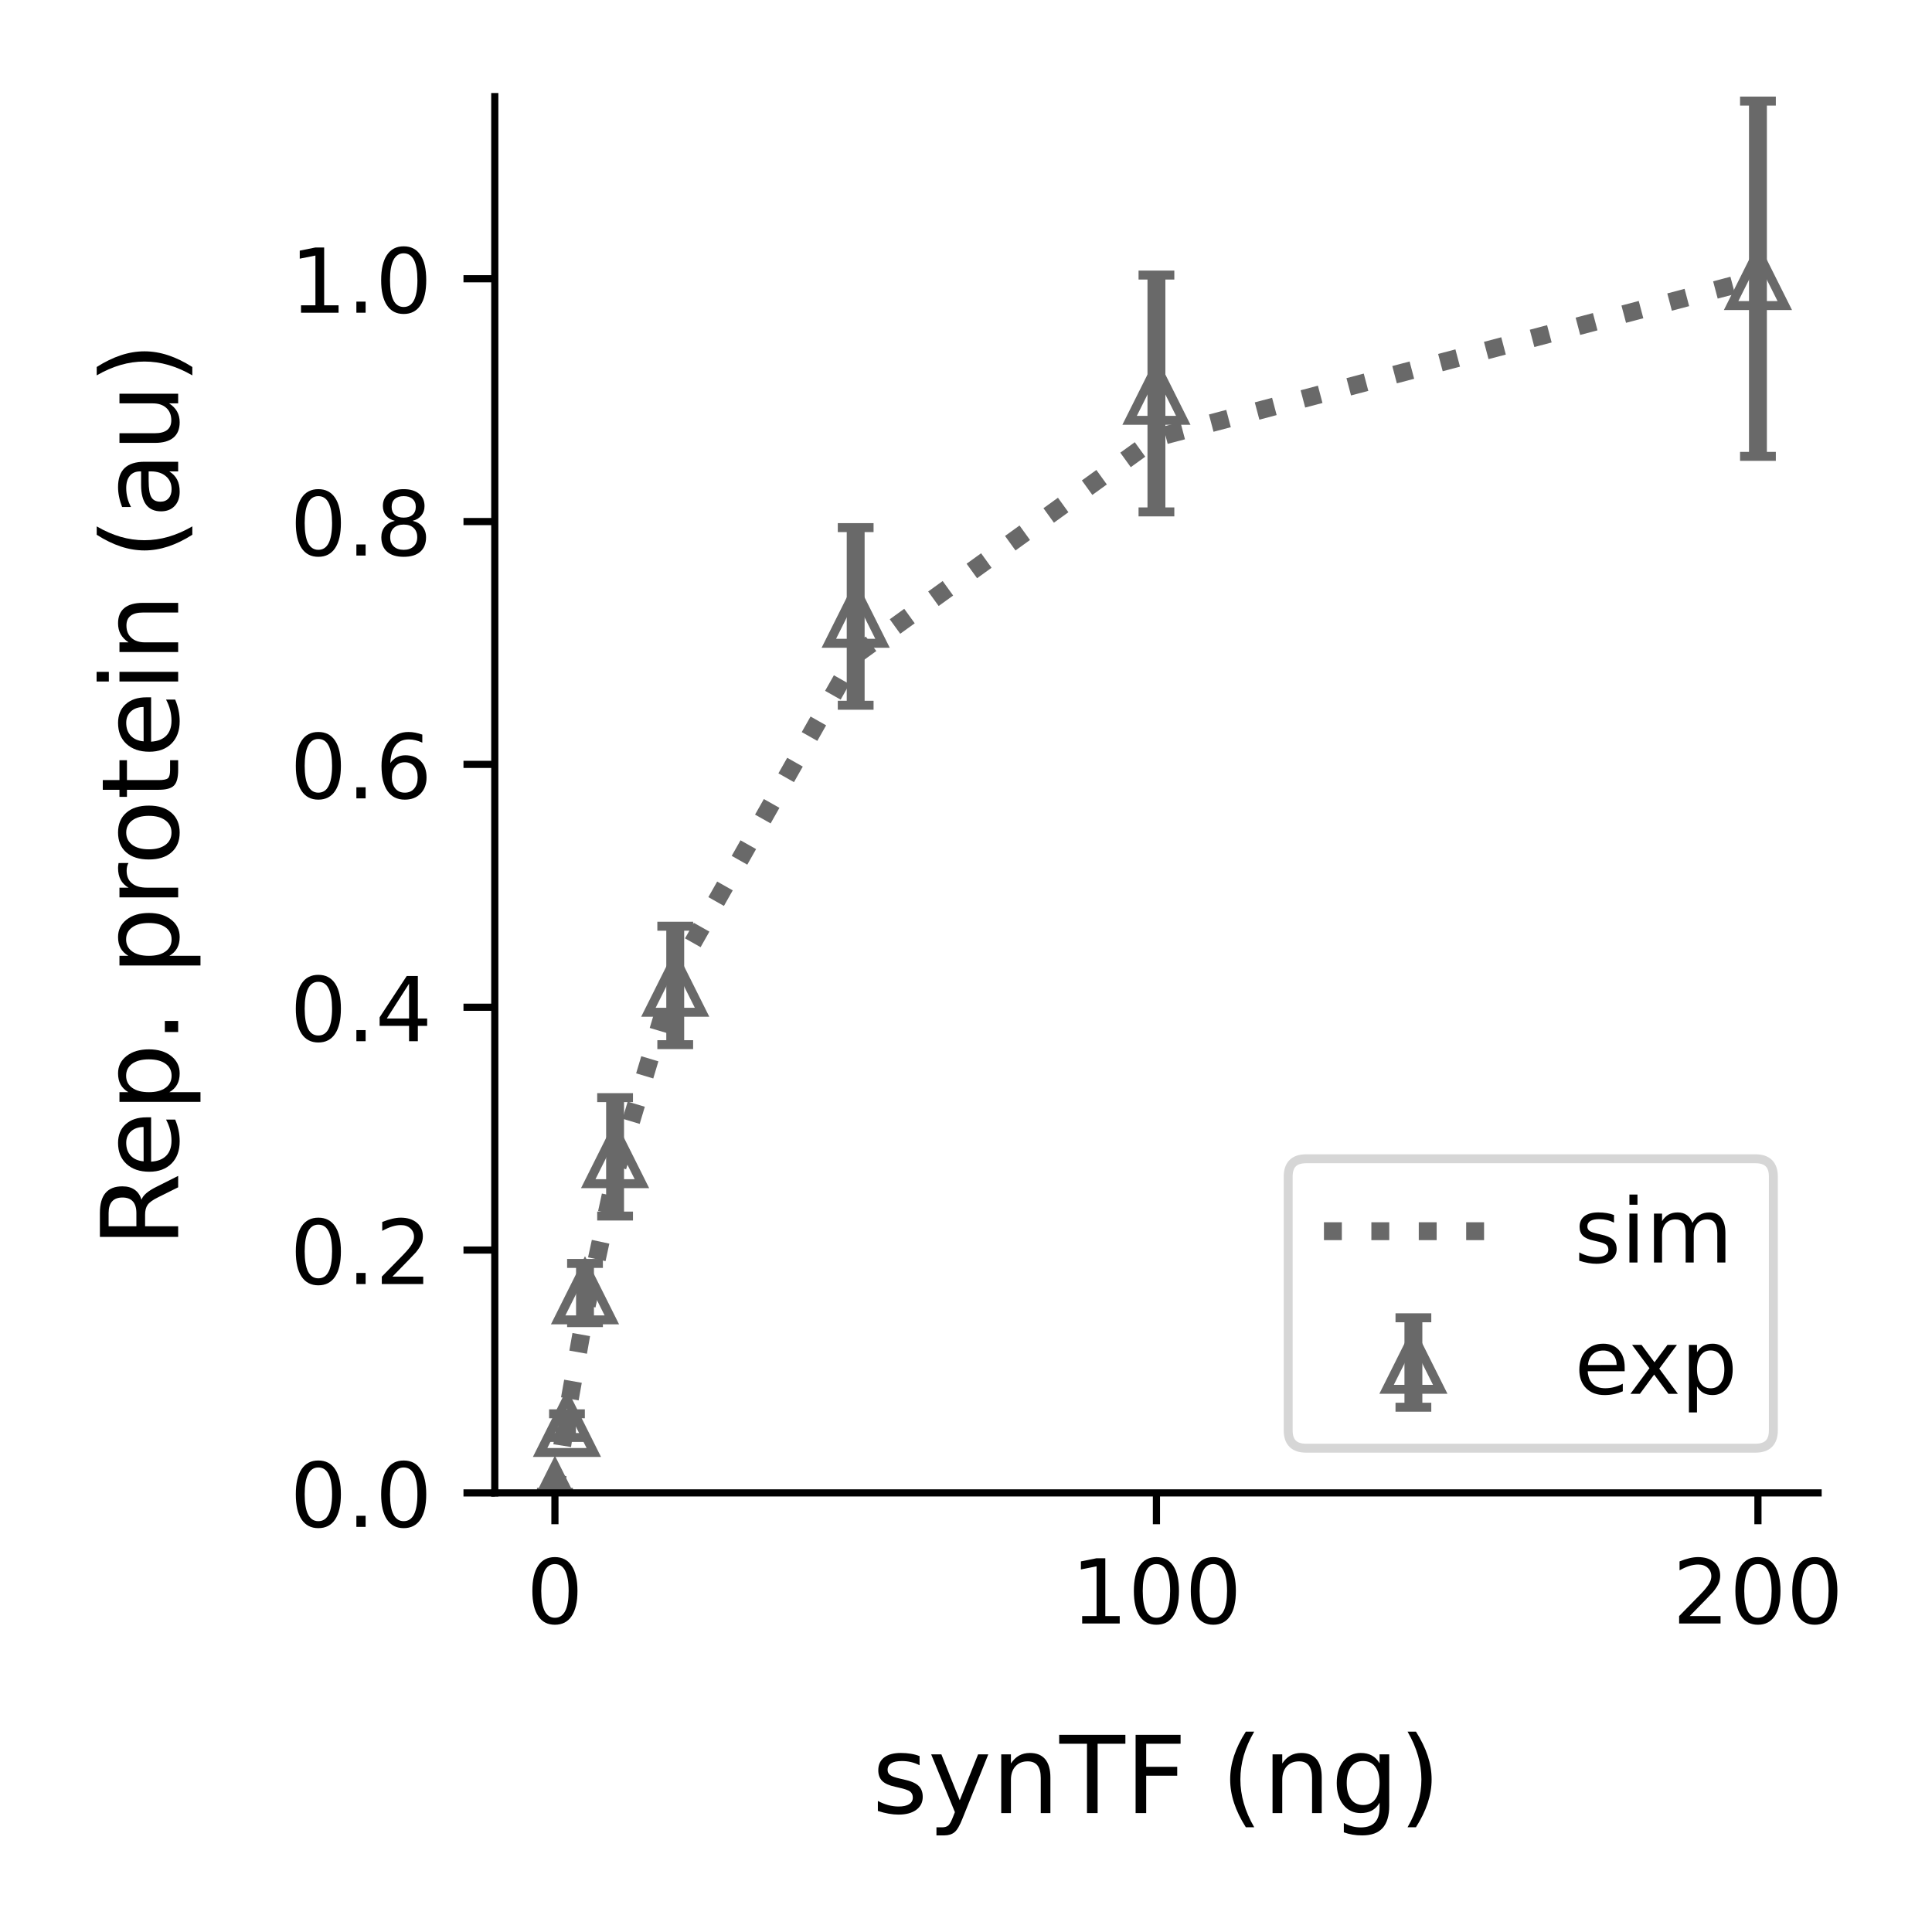
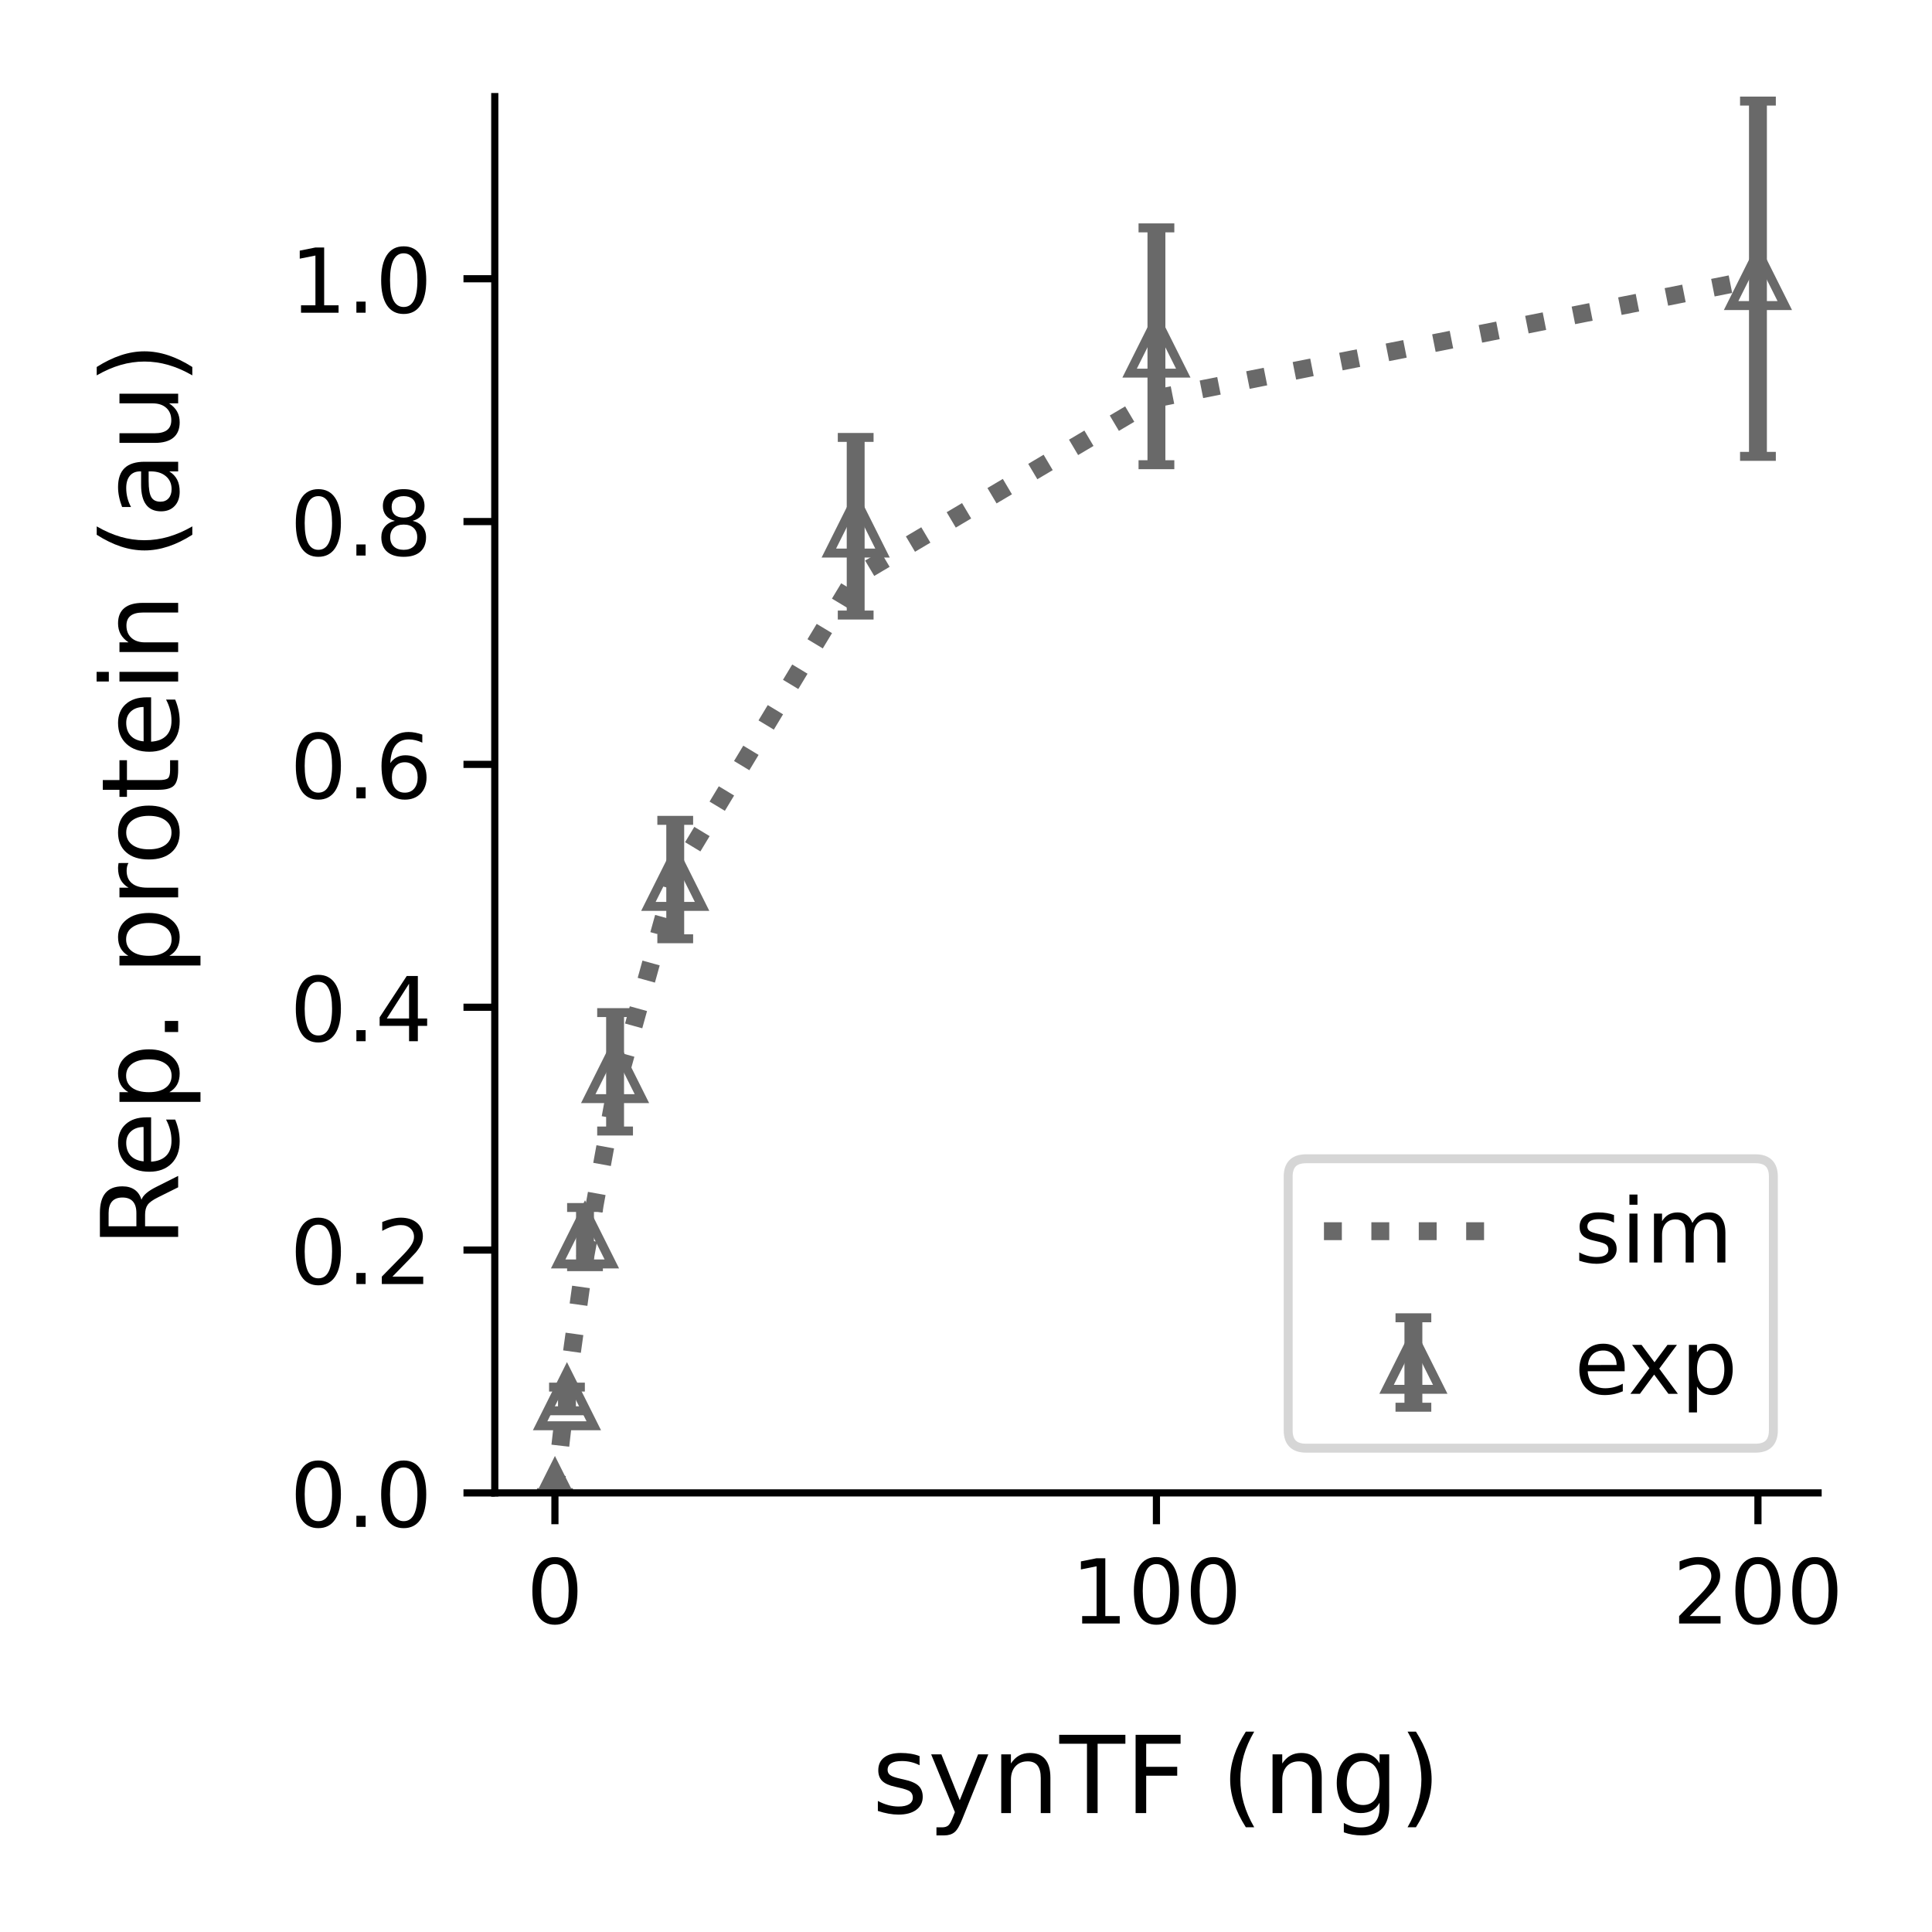
<svg xmlns="http://www.w3.org/2000/svg" xmlns:xlink="http://www.w3.org/1999/xlink" width="216pt" height="216pt" viewBox="0 0 216 216" version="1.1">
  <defs>
    <style type="text/css">*{stroke-linejoin: round; stroke-linecap: butt}</style>
  </defs>
  <g id="figure_1">
    <g id="patch_1">
      <path d="M 0 216  L 216 216  L 216 0  L 0 0  z " style="fill: #ffffff" />
    </g>
    <g id="axes_1">
      <g id="patch_2">
        <path d="M 55.317 166.908  L 203.265 166.908  L 203.265 10.8  L 55.317 10.8  z " style="fill: #ffffff" />
      </g>
      <g id="matplotlib.axis_1">
        <g id="xtick_1">
          <g id="line2d_1">
            <defs>
-               <path id="m7de8bcf8f8" d="M 0 0  L 0 3.5  " style="stroke: #000000; stroke-width: 0.8" />
-             </defs>
-             <g>
-               <use xlink:href="#m7de8bcf8f8" x="62.042" y="166.908" style="stroke: #000000; stroke-width: 0.8" />
+               <path id="m64fe35e27c" d="M 0 0  L 0 3.5  " style="stroke: #000000; stroke-width: 0.8" />
+             </defs>
+             <g>
+               <use xlink:href="#m64fe35e27c" x="62.042" y="166.908" style="stroke: #000000; stroke-width: 0.8" />
            </g>
          </g>
          <g id="text_1">
            <g transform="translate(58.86055 181.5066)scale(0.1 -0.1)">
              <defs>
                <path id="DejaVuSans-30" d="M 2034 4250  Q 1547 4250 1301 3770  Q 1056 3291 1056 2328  Q 1056 1369 1301 889  Q 1547 409 2034 409  Q 2525 409 2770 889  Q 3016 1369 3016 2328  Q 3016 3291 2770 3770  Q 2525 4250 2034 4250  z M 2034 4750  Q 2819 4750 3233 4129  Q 3647 3509 3647 2328  Q 3647 1150 3233 529  Q 2819 -91 2034 -91  Q 1250 -91 836 529  Q 422 1150 422 2328  Q 422 3509 836 4129  Q 1250 4750 2034 4750  z " transform="scale(0.015625)" />
              </defs>
              <use xlink:href="#DejaVuSans-30" />
            </g>
          </g>
        </g>
        <g id="xtick_2">
          <g id="line2d_2">
            <g>
-               <use xlink:href="#m7de8bcf8f8" x="129.291" y="166.908" style="stroke: #000000; stroke-width: 0.8" />
+               <use xlink:href="#m64fe35e27c" x="129.291" y="166.908" style="stroke: #000000; stroke-width: 0.8" />
            </g>
          </g>
          <g id="text_2">
            <g transform="translate(119.7474 181.5066)scale(0.1 -0.1)">
              <defs>
                <path id="DejaVuSans-31" d="M 794 531  L 1825 531  L 1825 4091  L 703 3866  L 703 4441  L 1819 4666  L 2450 4666  L 2450 531  L 3481 531  L 3481 0  L 794 0  L 794 531  z " transform="scale(0.015625)" />
              </defs>
              <use xlink:href="#DejaVuSans-31" />
              <use xlink:href="#DejaVuSans-30" x="63.623" />
              <use xlink:href="#DejaVuSans-30" x="127.246" />
            </g>
          </g>
        </g>
        <g id="xtick_3">
          <g id="line2d_3">
            <g>
-               <use xlink:href="#m7de8bcf8f8" x="196.54" y="166.908" style="stroke: #000000; stroke-width: 0.8" />
+               <use xlink:href="#m64fe35e27c" x="196.54" y="166.908" style="stroke: #000000; stroke-width: 0.8" />
            </g>
          </g>
          <g id="text_3">
            <g transform="translate(186.9967 181.5066)scale(0.1 -0.1)">
              <defs>
                <path id="DejaVuSans-32" d="M 1228 531  L 3431 531  L 3431 0  L 469 0  L 469 531  Q 828 903 1448 1529  Q 2069 2156 2228 2338  Q 2531 2678 2651 2914  Q 2772 3150 2772 3378  Q 2772 3750 2511 3984  Q 2250 4219 1831 4219  Q 1534 4219 1204 4116  Q 875 4013 500 3803  L 500 4441  Q 881 4594 1212 4672  Q 1544 4750 1819 4750  Q 2544 4750 2975 4387  Q 3406 4025 3406 3419  Q 3406 3131 3298 2873  Q 3191 2616 2906 2266  Q 2828 2175 2409 1742  Q 1991 1309 1228 531  z " transform="scale(0.015625)" />
              </defs>
              <use xlink:href="#DejaVuSans-32" />
              <use xlink:href="#DejaVuSans-30" x="63.623" />
              <use xlink:href="#DejaVuSans-30" x="127.246" />
            </g>
          </g>
        </g>
        <g id="text_4">
          <g transform="translate(97.4958 202.7044)scale(0.12 -0.12)">
            <defs>
              <path id="DejaVuSans-73" d="M 2834 3397  L 2834 2853  Q 2591 2978 2328 3040  Q 2066 3103 1784 3103  Q 1356 3103 1142 2972  Q 928 2841 928 2578  Q 928 2378 1081 2264  Q 1234 2150 1697 2047  L 1894 2003  Q 2506 1872 2764 1633  Q 3022 1394 3022 966  Q 3022 478 2636 193  Q 2250 -91 1575 -91  Q 1294 -91 989 -36  Q 684 19 347 128  L 347 722  Q 666 556 975 473  Q 1284 391 1588 391  Q 1994 391 2212 530  Q 2431 669 2431 922  Q 2431 1156 2273 1281  Q 2116 1406 1581 1522  L 1381 1569  Q 847 1681 609 1914  Q 372 2147 372 2553  Q 372 3047 722 3315  Q 1072 3584 1716 3584  Q 2034 3584 2315 3537  Q 2597 3491 2834 3397  z " transform="scale(0.015625)" />
              <path id="DejaVuSans-79" d="M 2059 -325  Q 1816 -950 1584 -1140  Q 1353 -1331 966 -1331  L 506 -1331  L 506 -850  L 844 -850  Q 1081 -850 1212 -737  Q 1344 -625 1503 -206  L 1606 56  L 191 3500  L 800 3500  L 1894 763  L 2988 3500  L 3597 3500  L 2059 -325  z " transform="scale(0.015625)" />
              <path id="DejaVuSans-6e" d="M 3513 2113  L 3513 0  L 2938 0  L 2938 2094  Q 2938 2591 2744 2837  Q 2550 3084 2163 3084  Q 1697 3084 1428 2787  Q 1159 2491 1159 1978  L 1159 0  L 581 0  L 581 3500  L 1159 3500  L 1159 2956  Q 1366 3272 1645 3428  Q 1925 3584 2291 3584  Q 2894 3584 3203 3211  Q 3513 2838 3513 2113  z " transform="scale(0.015625)" />
              <path id="DejaVuSans-54" d="M -19 4666  L 3928 4666  L 3928 4134  L 2272 4134  L 2272 0  L 1638 0  L 1638 4134  L -19 4134  L -19 4666  z " transform="scale(0.015625)" />
              <path id="DejaVuSans-46" d="M 628 4666  L 3309 4666  L 3309 4134  L 1259 4134  L 1259 2759  L 3109 2759  L 3109 2228  L 1259 2228  L 1259 0  L 628 0  L 628 4666  z " transform="scale(0.015625)" />
              <path id="DejaVuSans-20" transform="scale(0.015625)" />
              <path id="DejaVuSans-28" d="M 1984 4856  Q 1566 4138 1362 3434  Q 1159 2731 1159 2009  Q 1159 1288 1364 580  Q 1569 -128 1984 -844  L 1484 -844  Q 1016 -109 783 600  Q 550 1309 550 2009  Q 550 2706 781 3412  Q 1013 4119 1484 4856  L 1984 4856  z " transform="scale(0.015625)" />
              <path id="DejaVuSans-67" d="M 2906 1791  Q 2906 2416 2648 2759  Q 2391 3103 1925 3103  Q 1463 3103 1205 2759  Q 947 2416 947 1791  Q 947 1169 1205 825  Q 1463 481 1925 481  Q 2391 481 2648 825  Q 2906 1169 2906 1791  z M 3481 434  Q 3481 -459 3084 -895  Q 2688 -1331 1869 -1331  Q 1566 -1331 1297 -1286  Q 1028 -1241 775 -1147  L 775 -588  Q 1028 -725 1275 -790  Q 1522 -856 1778 -856  Q 2344 -856 2625 -561  Q 2906 -266 2906 331  L 2906 616  Q 2728 306 2450 153  Q 2172 0 1784 0  Q 1141 0 747 490  Q 353 981 353 1791  Q 353 2603 747 3093  Q 1141 3584 1784 3584  Q 2172 3584 2450 3431  Q 2728 3278 2906 2969  L 2906 3500  L 3481 3500  L 3481 434  z " transform="scale(0.015625)" />
              <path id="DejaVuSans-29" d="M 513 4856  L 1013 4856  Q 1481 4119 1714 3412  Q 1947 2706 1947 2009  Q 1947 1309 1714 600  Q 1481 -109 1013 -844  L 513 -844  Q 928 -128 1133 580  Q 1338 1288 1338 2009  Q 1338 2731 1133 3434  Q 928 4138 513 4856  z " transform="scale(0.015625)" />
            </defs>
            <use xlink:href="#DejaVuSans-73" />
            <use xlink:href="#DejaVuSans-79" x="52.1" />
            <use xlink:href="#DejaVuSans-6e" x="111.279" />
            <use xlink:href="#DejaVuSans-54" x="174.658" />
            <use xlink:href="#DejaVuSans-46" x="235.742" />
            <use xlink:href="#DejaVuSans-20" x="293.262" />
            <use xlink:href="#DejaVuSans-28" x="325.049" />
            <use xlink:href="#DejaVuSans-6e" x="364.062" />
            <use xlink:href="#DejaVuSans-67" x="427.441" />
            <use xlink:href="#DejaVuSans-29" x="490.918" />
          </g>
        </g>
      </g>
      <g id="matplotlib.axis_2">
        <g id="ytick_1">
          <g id="line2d_4">
            <defs>
-               <path id="m0214c0ffa6" d="M 0 0  L -3.5 0  " style="stroke: #000000; stroke-width: 0.8" />
-             </defs>
-             <g>
-               <use xlink:href="#m0214c0ffa6" x="55.317" y="166.908" style="stroke: #000000; stroke-width: 0.8" />
+               <path id="m525e540468" d="M 0 0  L -3.5 0  " style="stroke: #000000; stroke-width: 0.8" />
+             </defs>
+             <g>
+               <use xlink:href="#m525e540468" x="55.317" y="166.908" style="stroke: #000000; stroke-width: 0.8" />
            </g>
          </g>
          <g id="text_5">
            <g transform="translate(32.41375 170.7073)scale(0.1 -0.1)">
              <defs>
                <path id="DejaVuSans-2e" d="M 684 794  L 1344 794  L 1344 0  L 684 0  L 684 794  z " transform="scale(0.015625)" />
              </defs>
              <use xlink:href="#DejaVuSans-30" />
              <use xlink:href="#DejaVuSans-2e" x="63.623" />
              <use xlink:href="#DejaVuSans-30" x="95.41" />
            </g>
          </g>
        </g>
        <g id="ytick_2">
          <g id="line2d_5">
            <g>
-               <use xlink:href="#m0214c0ffa6" x="55.317" y="139.759" style="stroke: #000000; stroke-width: 0.8" />
+               <use xlink:href="#m525e540468" x="55.317" y="139.759" style="stroke: #000000; stroke-width: 0.8" />
            </g>
          </g>
          <g id="text_6">
            <g transform="translate(32.41375 143.5581)scale(0.1 -0.1)">
              <use xlink:href="#DejaVuSans-30" />
              <use xlink:href="#DejaVuSans-2e" x="63.623" />
              <use xlink:href="#DejaVuSans-32" x="95.41" />
            </g>
          </g>
        </g>
        <g id="ytick_3">
          <g id="line2d_6">
            <g>
-               <use xlink:href="#m0214c0ffa6" x="55.317" y="112.61" style="stroke: #000000; stroke-width: 0.8" />
+               <use xlink:href="#m525e540468" x="55.317" y="112.61" style="stroke: #000000; stroke-width: 0.8" />
            </g>
          </g>
          <g id="text_7">
            <g transform="translate(32.41375 116.4089)scale(0.1 -0.1)">
              <defs>
                <path id="DejaVuSans-34" d="M 2419 4116  L 825 1625  L 2419 1625  L 2419 4116  z M 2253 4666  L 3047 4666  L 3047 1625  L 3713 1625  L 3713 1100  L 3047 1100  L 3047 0  L 2419 0  L 2419 1100  L 313 1100  L 313 1709  L 2253 4666  z " transform="scale(0.015625)" />
              </defs>
              <use xlink:href="#DejaVuSans-30" />
              <use xlink:href="#DejaVuSans-2e" x="63.623" />
              <use xlink:href="#DejaVuSans-34" x="95.41" />
            </g>
          </g>
        </g>
        <g id="ytick_4">
          <g id="line2d_7">
            <g>
-               <use xlink:href="#m0214c0ffa6" x="55.317" y="85.46" style="stroke: #000000; stroke-width: 0.8" />
+               <use xlink:href="#m525e540468" x="55.317" y="85.46" style="stroke: #000000; stroke-width: 0.8" />
            </g>
          </g>
          <g id="text_8">
            <g transform="translate(32.41375 89.25963)scale(0.1 -0.1)">
              <defs>
                <path id="DejaVuSans-36" d="M 2113 2584  Q 1688 2584 1439 2293  Q 1191 2003 1191 1497  Q 1191 994 1439 701  Q 1688 409 2113 409  Q 2538 409 2786 701  Q 3034 994 3034 1497  Q 3034 2003 2786 2293  Q 2538 2584 2113 2584  z M 3366 4563  L 3366 3988  Q 3128 4100 2886 4159  Q 2644 4219 2406 4219  Q 1781 4219 1451 3797  Q 1122 3375 1075 2522  Q 1259 2794 1537 2939  Q 1816 3084 2150 3084  Q 2853 3084 3261 2657  Q 3669 2231 3669 1497  Q 3669 778 3244 343  Q 2819 -91 2113 -91  Q 1303 -91 875 529  Q 447 1150 447 2328  Q 447 3434 972 4092  Q 1497 4750 2381 4750  Q 2619 4750 2861 4703  Q 3103 4656 3366 4563  z " transform="scale(0.015625)" />
              </defs>
              <use xlink:href="#DejaVuSans-30" />
              <use xlink:href="#DejaVuSans-2e" x="63.623" />
              <use xlink:href="#DejaVuSans-36" x="95.41" />
            </g>
          </g>
        </g>
        <g id="ytick_5">
          <g id="line2d_8">
            <g>
-               <use xlink:href="#m0214c0ffa6" x="55.317" y="58.311" style="stroke: #000000; stroke-width: 0.8" />
+               <use xlink:href="#m525e540468" x="55.317" y="58.311" style="stroke: #000000; stroke-width: 0.8" />
            </g>
          </g>
          <g id="text_9">
            <g transform="translate(32.41375 62.11039)scale(0.1 -0.1)">
              <defs>
                <path id="DejaVuSans-38" d="M 2034 2216  Q 1584 2216 1326 1975  Q 1069 1734 1069 1313  Q 1069 891 1326 650  Q 1584 409 2034 409  Q 2484 409 2743 651  Q 3003 894 3003 1313  Q 3003 1734 2745 1975  Q 2488 2216 2034 2216  z M 1403 2484  Q 997 2584 770 2862  Q 544 3141 544 3541  Q 544 4100 942 4425  Q 1341 4750 2034 4750  Q 2731 4750 3128 4425  Q 3525 4100 3525 3541  Q 3525 3141 3298 2862  Q 3072 2584 2669 2484  Q 3125 2378 3379 2068  Q 3634 1759 3634 1313  Q 3634 634 3220 271  Q 2806 -91 2034 -91  Q 1263 -91 848 271  Q 434 634 434 1313  Q 434 1759 690 2068  Q 947 2378 1403 2484  z M 1172 3481  Q 1172 3119 1398 2916  Q 1625 2713 2034 2713  Q 2441 2713 2670 2916  Q 2900 3119 2900 3481  Q 2900 3844 2670 4047  Q 2441 4250 2034 4250  Q 1625 4250 1398 4047  Q 1172 3844 1172 3481  z " transform="scale(0.015625)" />
              </defs>
              <use xlink:href="#DejaVuSans-30" />
              <use xlink:href="#DejaVuSans-2e" x="63.623" />
              <use xlink:href="#DejaVuSans-38" x="95.41" />
            </g>
          </g>
        </g>
        <g id="ytick_6">
          <g id="line2d_9">
            <g>
-               <use xlink:href="#m0214c0ffa6" x="55.317" y="31.162" style="stroke: #000000; stroke-width: 0.8" />
+               <use xlink:href="#m525e540468" x="55.317" y="31.162" style="stroke: #000000; stroke-width: 0.8" />
            </g>
          </g>
          <g id="text_10">
            <g transform="translate(32.41375 34.96115)scale(0.1 -0.1)">
              <use xlink:href="#DejaVuSans-31" />
              <use xlink:href="#DejaVuSans-2e" x="63.623" />
              <use xlink:href="#DejaVuSans-30" x="95.41" />
            </g>
          </g>
        </g>
        <g id="text_11">
          <g transform="translate(19.91812 139.4613)rotate(-90)scale(0.12 -0.12)">
            <defs>
              <path id="DejaVuSans-52" d="M 2841 2188  Q 3044 2119 3236 1894  Q 3428 1669 3622 1275  L 4263 0  L 3584 0  L 2988 1197  Q 2756 1666 2539 1819  Q 2322 1972 1947 1972  L 1259 1972  L 1259 0  L 628 0  L 628 4666  L 2053 4666  Q 2853 4666 3247 4331  Q 3641 3997 3641 3322  Q 3641 2881 3436 2590  Q 3231 2300 2841 2188  z M 1259 4147  L 1259 2491  L 2053 2491  Q 2509 2491 2742 2702  Q 2975 2913 2975 3322  Q 2975 3731 2742 3939  Q 2509 4147 2053 4147  L 1259 4147  z " transform="scale(0.015625)" />
              <path id="DejaVuSans-65" d="M 3597 1894  L 3597 1613  L 953 1613  Q 991 1019 1311 708  Q 1631 397 2203 397  Q 2534 397 2845 478  Q 3156 559 3463 722  L 3463 178  Q 3153 47 2828 -22  Q 2503 -91 2169 -91  Q 1331 -91 842 396  Q 353 884 353 1716  Q 353 2575 817 3079  Q 1281 3584 2069 3584  Q 2775 3584 3186 3129  Q 3597 2675 3597 1894  z M 3022 2063  Q 3016 2534 2758 2815  Q 2500 3097 2075 3097  Q 1594 3097 1305 2825  Q 1016 2553 972 2059  L 3022 2063  z " transform="scale(0.015625)" />
              <path id="DejaVuSans-70" d="M 1159 525  L 1159 -1331  L 581 -1331  L 581 3500  L 1159 3500  L 1159 2969  Q 1341 3281 1617 3432  Q 1894 3584 2278 3584  Q 2916 3584 3314 3078  Q 3713 2572 3713 1747  Q 3713 922 3314 415  Q 2916 -91 2278 -91  Q 1894 -91 1617 61  Q 1341 213 1159 525  z M 3116 1747  Q 3116 2381 2855 2742  Q 2594 3103 2138 3103  Q 1681 3103 1420 2742  Q 1159 2381 1159 1747  Q 1159 1113 1420 752  Q 1681 391 2138 391  Q 2594 391 2855 752  Q 3116 1113 3116 1747  z " transform="scale(0.015625)" />
              <path id="DejaVuSans-72" d="M 2631 2963  Q 2534 3019 2420 3045  Q 2306 3072 2169 3072  Q 1681 3072 1420 2755  Q 1159 2438 1159 1844  L 1159 0  L 581 0  L 581 3500  L 1159 3500  L 1159 2956  Q 1341 3275 1631 3429  Q 1922 3584 2338 3584  Q 2397 3584 2469 3576  Q 2541 3569 2628 3553  L 2631 2963  z " transform="scale(0.015625)" />
              <path id="DejaVuSans-6f" d="M 1959 3097  Q 1497 3097 1228 2736  Q 959 2375 959 1747  Q 959 1119 1226 758  Q 1494 397 1959 397  Q 2419 397 2687 759  Q 2956 1122 2956 1747  Q 2956 2369 2687 2733  Q 2419 3097 1959 3097  z M 1959 3584  Q 2709 3584 3137 3096  Q 3566 2609 3566 1747  Q 3566 888 3137 398  Q 2709 -91 1959 -91  Q 1206 -91 779 398  Q 353 888 353 1747  Q 353 2609 779 3096  Q 1206 3584 1959 3584  z " transform="scale(0.015625)" />
              <path id="DejaVuSans-74" d="M 1172 4494  L 1172 3500  L 2356 3500  L 2356 3053  L 1172 3053  L 1172 1153  Q 1172 725 1289 603  Q 1406 481 1766 481  L 2356 481  L 2356 0  L 1766 0  Q 1100 0 847 248  Q 594 497 594 1153  L 594 3053  L 172 3053  L 172 3500  L 594 3500  L 594 4494  L 1172 4494  z " transform="scale(0.015625)" />
              <path id="DejaVuSans-69" d="M 603 3500  L 1178 3500  L 1178 0  L 603 0  L 603 3500  z M 603 4863  L 1178 4863  L 1178 4134  L 603 4134  L 603 4863  z " transform="scale(0.015625)" />
              <path id="DejaVuSans-61" d="M 2194 1759  Q 1497 1759 1228 1600  Q 959 1441 959 1056  Q 959 750 1161 570  Q 1363 391 1709 391  Q 2188 391 2477 730  Q 2766 1069 2766 1631  L 2766 1759  L 2194 1759  z M 3341 1997  L 3341 0  L 2766 0  L 2766 531  Q 2569 213 2275 61  Q 1981 -91 1556 -91  Q 1019 -91 701 211  Q 384 513 384 1019  Q 384 1609 779 1909  Q 1175 2209 1959 2209  L 2766 2209  L 2766 2266  Q 2766 2663 2505 2880  Q 2244 3097 1772 3097  Q 1472 3097 1187 3025  Q 903 2953 641 2809  L 641 3341  Q 956 3463 1253 3523  Q 1550 3584 1831 3584  Q 2591 3584 2966 3190  Q 3341 2797 3341 1997  z " transform="scale(0.015625)" />
              <path id="DejaVuSans-75" d="M 544 1381  L 544 3500  L 1119 3500  L 1119 1403  Q 1119 906 1312 657  Q 1506 409 1894 409  Q 2359 409 2629 706  Q 2900 1003 2900 1516  L 2900 3500  L 3475 3500  L 3475 0  L 2900 0  L 2900 538  Q 2691 219 2414 64  Q 2138 -91 1772 -91  Q 1169 -91 856 284  Q 544 659 544 1381  z M 1991 3584  L 1991 3584  z " transform="scale(0.015625)" />
            </defs>
            <use xlink:href="#DejaVuSans-52" />
            <use xlink:href="#DejaVuSans-65" x="64.982" />
            <use xlink:href="#DejaVuSans-70" x="126.506" />
            <use xlink:href="#DejaVuSans-2e" x="189.982" />
            <use xlink:href="#DejaVuSans-20" x="221.77" />
            <use xlink:href="#DejaVuSans-70" x="253.557" />
            <use xlink:href="#DejaVuSans-72" x="317.033" />
            <use xlink:href="#DejaVuSans-6f" x="355.896" />
            <use xlink:href="#DejaVuSans-74" x="417.078" />
            <use xlink:href="#DejaVuSans-65" x="456.287" />
            <use xlink:href="#DejaVuSans-69" x="517.811" />
            <use xlink:href="#DejaVuSans-6e" x="545.594" />
            <use xlink:href="#DejaVuSans-20" x="608.973" />
            <use xlink:href="#DejaVuSans-28" x="640.76" />
            <use xlink:href="#DejaVuSans-61" x="679.773" />
            <use xlink:href="#DejaVuSans-75" x="741.053" />
            <use xlink:href="#DejaVuSans-29" x="804.432" />
          </g>
        </g>
      </g>
      <g id="line2d_10">
-         <path d="M 62.042 166.861  L 63.387 158.203  L 65.404 146.863  L 68.767 131.361  L 75.492 108.876  L 95.666 73.222  L 129.291 48.923  L 196.54 31.162  " clip-path="url(#p624117138d)" style="fill: none; stroke-dasharray: 2,3.3; stroke-dashoffset: 0; stroke: #696969; stroke-width: 2" />
+         <path d="M 62.042 166.895  L 63.387 155.163  L 65.404 140.64  L 68.767 122.185  L 75.492 97.92  L 95.666 64.46  L 129.291 44.523  L 196.54 31.162  " clip-path="url(#pb8f11364ab)" style="fill: none; stroke-dasharray: 2,3.3; stroke-dashoffset: 0; stroke: #696969; stroke-width: 2" />
      </g>
      <g id="LineCollection_1">
-         <path d="M 62.042 166.881  L 62.042 166.841  " clip-path="url(#p624117138d)" style="fill: none; stroke: #696969; stroke-width: 2" />
-         <path d="M 63.387 160.713  L 63.387 158.065  " clip-path="url(#p624117138d)" style="fill: none; stroke: #696969; stroke-width: 2" />
-         <path d="M 65.404 147.873  L 65.404 141.254  " clip-path="url(#p624117138d)" style="fill: none; stroke: #696969; stroke-width: 2" />
-         <path d="M 68.767 135.955  L 68.767 122.716  " clip-path="url(#p624117138d)" style="fill: none; stroke: #696969; stroke-width: 2" />
-         <path d="M 75.492 116.792  L 75.492 103.553  " clip-path="url(#p624117138d)" style="fill: none; stroke: #696969; stroke-width: 2" />
-         <path d="M 95.666 78.848  L 95.666 58.989  " clip-path="url(#p624117138d)" style="fill: none; stroke: #696969; stroke-width: 2" />
-         <path d="M 129.291 57.232  L 129.291 30.752  " clip-path="url(#p624117138d)" style="fill: none; stroke: #696969; stroke-width: 2" />
-         <path d="M 196.54 51.021  L 196.54 11.302  " clip-path="url(#p624117138d)" style="fill: none; stroke: #696969; stroke-width: 2" />
+         <path d="M 62.042 166.915  L 62.042 166.875  " clip-path="url(#pb8f11364ab)" style="fill: none; stroke: #696969; stroke-width: 2" />
+         <path d="M 63.387 157.727  L 63.387 155.079  " clip-path="url(#pb8f11364ab)" style="fill: none; stroke: #696969; stroke-width: 2" />
+         <path d="M 65.404 141.619  L 65.404 135  " clip-path="url(#pb8f11364ab)" style="fill: none; stroke: #696969; stroke-width: 2" />
+         <path d="M 68.767 126.45  L 68.767 113.21  " clip-path="url(#pb8f11364ab)" style="fill: none; stroke: #696969; stroke-width: 2" />
+         <path d="M 75.492 104.955  L 75.492 91.715  " clip-path="url(#pb8f11364ab)" style="fill: none; stroke: #696969; stroke-width: 2" />
+         <path d="M 95.666 68.764  L 95.666 48.904  " clip-path="url(#pb8f11364ab)" style="fill: none; stroke: #696969; stroke-width: 2" />
+         <path d="M 129.291 51.956  L 129.291 25.477  " clip-path="url(#pb8f11364ab)" style="fill: none; stroke: #696969; stroke-width: 2" />
+         <path d="M 196.54 51.021  L 196.54 11.302  " clip-path="url(#pb8f11364ab)" style="fill: none; stroke: #696969; stroke-width: 2" />
      </g>
      <g id="line2d_11">
        <defs>
-           <path id="m581eb11930" d="M 2 0  L -2 -0  " style="stroke: #696969" />
+           <path id="mcc5b866f11" d="M 2 0  L -2 -0  " style="stroke: #696969" />
        </defs>
-         <g clip-path="url(#p624117138d)">
-           <use xlink:href="#m581eb11930" x="62.042" y="166.881" style="fill: #696969; stroke: #696969" />
-           <use xlink:href="#m581eb11930" x="63.387" y="160.713" style="fill: #696969; stroke: #696969" />
-           <use xlink:href="#m581eb11930" x="65.404" y="147.873" style="fill: #696969; stroke: #696969" />
-           <use xlink:href="#m581eb11930" x="68.767" y="135.955" style="fill: #696969; stroke: #696969" />
-           <use xlink:href="#m581eb11930" x="75.492" y="116.792" style="fill: #696969; stroke: #696969" />
-           <use xlink:href="#m581eb11930" x="95.666" y="78.848" style="fill: #696969; stroke: #696969" />
-           <use xlink:href="#m581eb11930" x="129.291" y="57.232" style="fill: #696969; stroke: #696969" />
-           <use xlink:href="#m581eb11930" x="196.54" y="51.021" style="fill: #696969; stroke: #696969" />
+         <g clip-path="url(#pb8f11364ab)">
+           <use xlink:href="#mcc5b866f11" x="62.042" y="166.915" style="fill: #696969; stroke: #696969" />
+           <use xlink:href="#mcc5b866f11" x="63.387" y="157.727" style="fill: #696969; stroke: #696969" />
+           <use xlink:href="#mcc5b866f11" x="65.404" y="141.619" style="fill: #696969; stroke: #696969" />
+           <use xlink:href="#mcc5b866f11" x="68.767" y="126.45" style="fill: #696969; stroke: #696969" />
+           <use xlink:href="#mcc5b866f11" x="75.492" y="104.955" style="fill: #696969; stroke: #696969" />
+           <use xlink:href="#mcc5b866f11" x="95.666" y="68.764" style="fill: #696969; stroke: #696969" />
+           <use xlink:href="#mcc5b866f11" x="129.291" y="51.956" style="fill: #696969; stroke: #696969" />
+           <use xlink:href="#mcc5b866f11" x="196.54" y="51.021" style="fill: #696969; stroke: #696969" />
        </g>
      </g>
      <g id="line2d_12">
-         <g clip-path="url(#p624117138d)">
-           <use xlink:href="#m581eb11930" x="62.042" y="166.841" style="fill: #696969; stroke: #696969" />
-           <use xlink:href="#m581eb11930" x="63.387" y="158.065" style="fill: #696969; stroke: #696969" />
-           <use xlink:href="#m581eb11930" x="65.404" y="141.254" style="fill: #696969; stroke: #696969" />
-           <use xlink:href="#m581eb11930" x="68.767" y="122.716" style="fill: #696969; stroke: #696969" />
-           <use xlink:href="#m581eb11930" x="75.492" y="103.553" style="fill: #696969; stroke: #696969" />
-           <use xlink:href="#m581eb11930" x="95.666" y="58.989" style="fill: #696969; stroke: #696969" />
-           <use xlink:href="#m581eb11930" x="129.291" y="30.752" style="fill: #696969; stroke: #696969" />
-           <use xlink:href="#m581eb11930" x="196.54" y="11.302" style="fill: #696969; stroke: #696969" />
+         <g clip-path="url(#pb8f11364ab)">
+           <use xlink:href="#mcc5b866f11" x="62.042" y="166.875" style="fill: #696969; stroke: #696969" />
+           <use xlink:href="#mcc5b866f11" x="63.387" y="155.079" style="fill: #696969; stroke: #696969" />
+           <use xlink:href="#mcc5b866f11" x="65.404" y="135" style="fill: #696969; stroke: #696969" />
+           <use xlink:href="#mcc5b866f11" x="68.767" y="113.21" style="fill: #696969; stroke: #696969" />
+           <use xlink:href="#mcc5b866f11" x="75.492" y="91.715" style="fill: #696969; stroke: #696969" />
+           <use xlink:href="#mcc5b866f11" x="95.666" y="48.904" style="fill: #696969; stroke: #696969" />
+           <use xlink:href="#mcc5b866f11" x="129.291" y="25.477" style="fill: #696969; stroke: #696969" />
+           <use xlink:href="#mcc5b866f11" x="196.54" y="11.302" style="fill: #696969; stroke: #696969" />
        </g>
      </g>
      <g id="line2d_13">
        <defs>
-           <path id="m981a450740" d="M 0 -3  L -3 3  L 3 3  z " style="stroke: #696969; stroke-linejoin: miter" />
+           <path id="mcf6379ceae" d="M 0 -3  L -3 3  L 3 3  z " style="stroke: #696969; stroke-linejoin: miter" />
        </defs>
-         <g clip-path="url(#p624117138d)">
-           <use xlink:href="#m981a450740" x="62.042" y="166.861" style="fill-opacity: 0; stroke: #696969; stroke-linejoin: miter" />
-           <use xlink:href="#m981a450740" x="63.387" y="159.389" style="fill-opacity: 0; stroke: #696969; stroke-linejoin: miter" />
-           <use xlink:href="#m981a450740" x="65.404" y="144.563" style="fill-opacity: 0; stroke: #696969; stroke-linejoin: miter" />
-           <use xlink:href="#m981a450740" x="68.767" y="129.335" style="fill-opacity: 0; stroke: #696969; stroke-linejoin: miter" />
-           <use xlink:href="#m981a450740" x="75.492" y="110.173" style="fill-opacity: 0; stroke: #696969; stroke-linejoin: miter" />
-           <use xlink:href="#m981a450740" x="95.666" y="68.918" style="fill-opacity: 0; stroke: #696969; stroke-linejoin: miter" />
-           <use xlink:href="#m981a450740" x="129.291" y="43.992" style="fill-opacity: 0; stroke: #696969; stroke-linejoin: miter" />
-           <use xlink:href="#m981a450740" x="196.54" y="31.162" style="fill-opacity: 0; stroke: #696969; stroke-linejoin: miter" />
+         <g clip-path="url(#pb8f11364ab)">
+           <use xlink:href="#mcf6379ceae" x="62.042" y="166.895" style="fill-opacity: 0; stroke: #696969; stroke-linejoin: miter" />
+           <use xlink:href="#mcf6379ceae" x="63.387" y="156.403" style="fill-opacity: 0; stroke: #696969; stroke-linejoin: miter" />
+           <use xlink:href="#mcf6379ceae" x="65.404" y="138.31" style="fill-opacity: 0; stroke: #696969; stroke-linejoin: miter" />
+           <use xlink:href="#mcf6379ceae" x="68.767" y="119.83" style="fill-opacity: 0; stroke: #696969; stroke-linejoin: miter" />
+           <use xlink:href="#mcf6379ceae" x="75.492" y="98.335" style="fill-opacity: 0; stroke: #696969; stroke-linejoin: miter" />
+           <use xlink:href="#mcf6379ceae" x="95.666" y="58.834" style="fill-opacity: 0; stroke: #696969; stroke-linejoin: miter" />
+           <use xlink:href="#mcf6379ceae" x="129.291" y="38.716" style="fill-opacity: 0; stroke: #696969; stroke-linejoin: miter" />
+           <use xlink:href="#mcf6379ceae" x="196.54" y="31.162" style="fill-opacity: 0; stroke: #696969; stroke-linejoin: miter" />
        </g>
      </g>
      <g id="patch_3">
        <path d="M 55.317 166.908  L 55.317 10.8  " style="fill: none; stroke: #000000; stroke-width: 0.8; stroke-linejoin: miter; stroke-linecap: square" />
      </g>
      <g id="patch_4">
        <path d="M 55.317 166.908  L 203.265 166.908  " style="fill: none; stroke: #000000; stroke-width: 0.8; stroke-linejoin: miter; stroke-linecap: square" />
      </g>
      <g id="legend_1">
        <g id="patch_5">
          <path d="M 146.02 161.908  L 196.265 161.908  Q 198.265 161.908 198.265 159.908  L 198.265 131.552  Q 198.265 129.552 196.265 129.552  L 146.02 129.552  Q 144.02 129.552 144.02 131.552  L 144.02 159.908  Q 144.02 161.908 146.02 161.908  z " style="fill: #ffffff; opacity: 0.8; stroke: #cccccc; stroke-linejoin: miter" />
        </g>
        <g id="line2d_14">
          <path d="M 148.02 137.65  L 158.02 137.65  L 168.02 137.65  " style="fill: none; stroke-dasharray: 2,3.3; stroke-dashoffset: 0; stroke: #696969; stroke-width: 2" />
        </g>
        <g id="text_12">
          <g transform="translate(176.02 141.1503)scale(0.1 -0.1)">
            <defs>
              <path id="DejaVuSans-6d" d="M 3328 2828  Q 3544 3216 3844 3400  Q 4144 3584 4550 3584  Q 5097 3584 5394 3201  Q 5691 2819 5691 2113  L 5691 0  L 5113 0  L 5113 2094  Q 5113 2597 4934 2840  Q 4756 3084 4391 3084  Q 3944 3084 3684 2787  Q 3425 2491 3425 1978  L 3425 0  L 2847 0  L 2847 2094  Q 2847 2600 2669 2842  Q 2491 3084 2119 3084  Q 1678 3084 1418 2786  Q 1159 2488 1159 1978  L 1159 0  L 581 0  L 581 3500  L 1159 3500  L 1159 2956  Q 1356 3278 1631 3431  Q 1906 3584 2284 3584  Q 2666 3584 2933 3390  Q 3200 3197 3328 2828  z " transform="scale(0.015625)" />
            </defs>
            <use xlink:href="#DejaVuSans-73" />
            <use xlink:href="#DejaVuSans-69" x="52.1" />
            <use xlink:href="#DejaVuSans-6d" x="79.883" />
          </g>
        </g>
        <g id="LineCollection_2">
          <path d="M 158.02 157.328  L 158.02 147.328  " style="fill: none; stroke: #696969; stroke-width: 2" />
        </g>
        <g id="line2d_15">
          <g>
-             <use xlink:href="#m581eb11930" x="158.02" y="157.328" style="fill: #696969; stroke: #696969" />
+             <use xlink:href="#mcc5b866f11" x="158.02" y="157.328" style="fill: #696969; stroke: #696969" />
          </g>
        </g>
        <g id="line2d_16">
          <g>
-             <use xlink:href="#m581eb11930" x="158.02" y="147.328" style="fill: #696969; stroke: #696969" />
+             <use xlink:href="#mcc5b866f11" x="158.02" y="147.328" style="fill: #696969; stroke: #696969" />
          </g>
        </g>
        <g id="line2d_17" />
        <g id="line2d_18">
          <g>
-             <use xlink:href="#m981a450740" x="158.02" y="152.328" style="fill-opacity: 0; stroke: #696969; stroke-linejoin: miter" />
+             <use xlink:href="#mcf6379ceae" x="158.02" y="152.328" style="fill-opacity: 0; stroke: #696969; stroke-linejoin: miter" />
          </g>
        </g>
        <g id="text_13">
          <g transform="translate(176.02 155.8284)scale(0.1 -0.1)">
            <defs>
              <path id="DejaVuSans-78" d="M 3513 3500  L 2247 1797  L 3578 0  L 2900 0  L 1881 1375  L 863 0  L 184 0  L 1544 1831  L 300 3500  L 978 3500  L 1906 2253  L 2834 3500  L 3513 3500  z " transform="scale(0.015625)" />
            </defs>
            <use xlink:href="#DejaVuSans-65" />
            <use xlink:href="#DejaVuSans-78" x="59.773" />
            <use xlink:href="#DejaVuSans-70" x="118.953" />
          </g>
        </g>
      </g>
    </g>
  </g>
  <defs>
-     <clipPath id="p624117138d">
+     <clipPath id="pb8f11364ab">
      <rect x="55.317" y="10.8" width="147.948" height="156.108" />
    </clipPath>
  </defs>
</svg>
